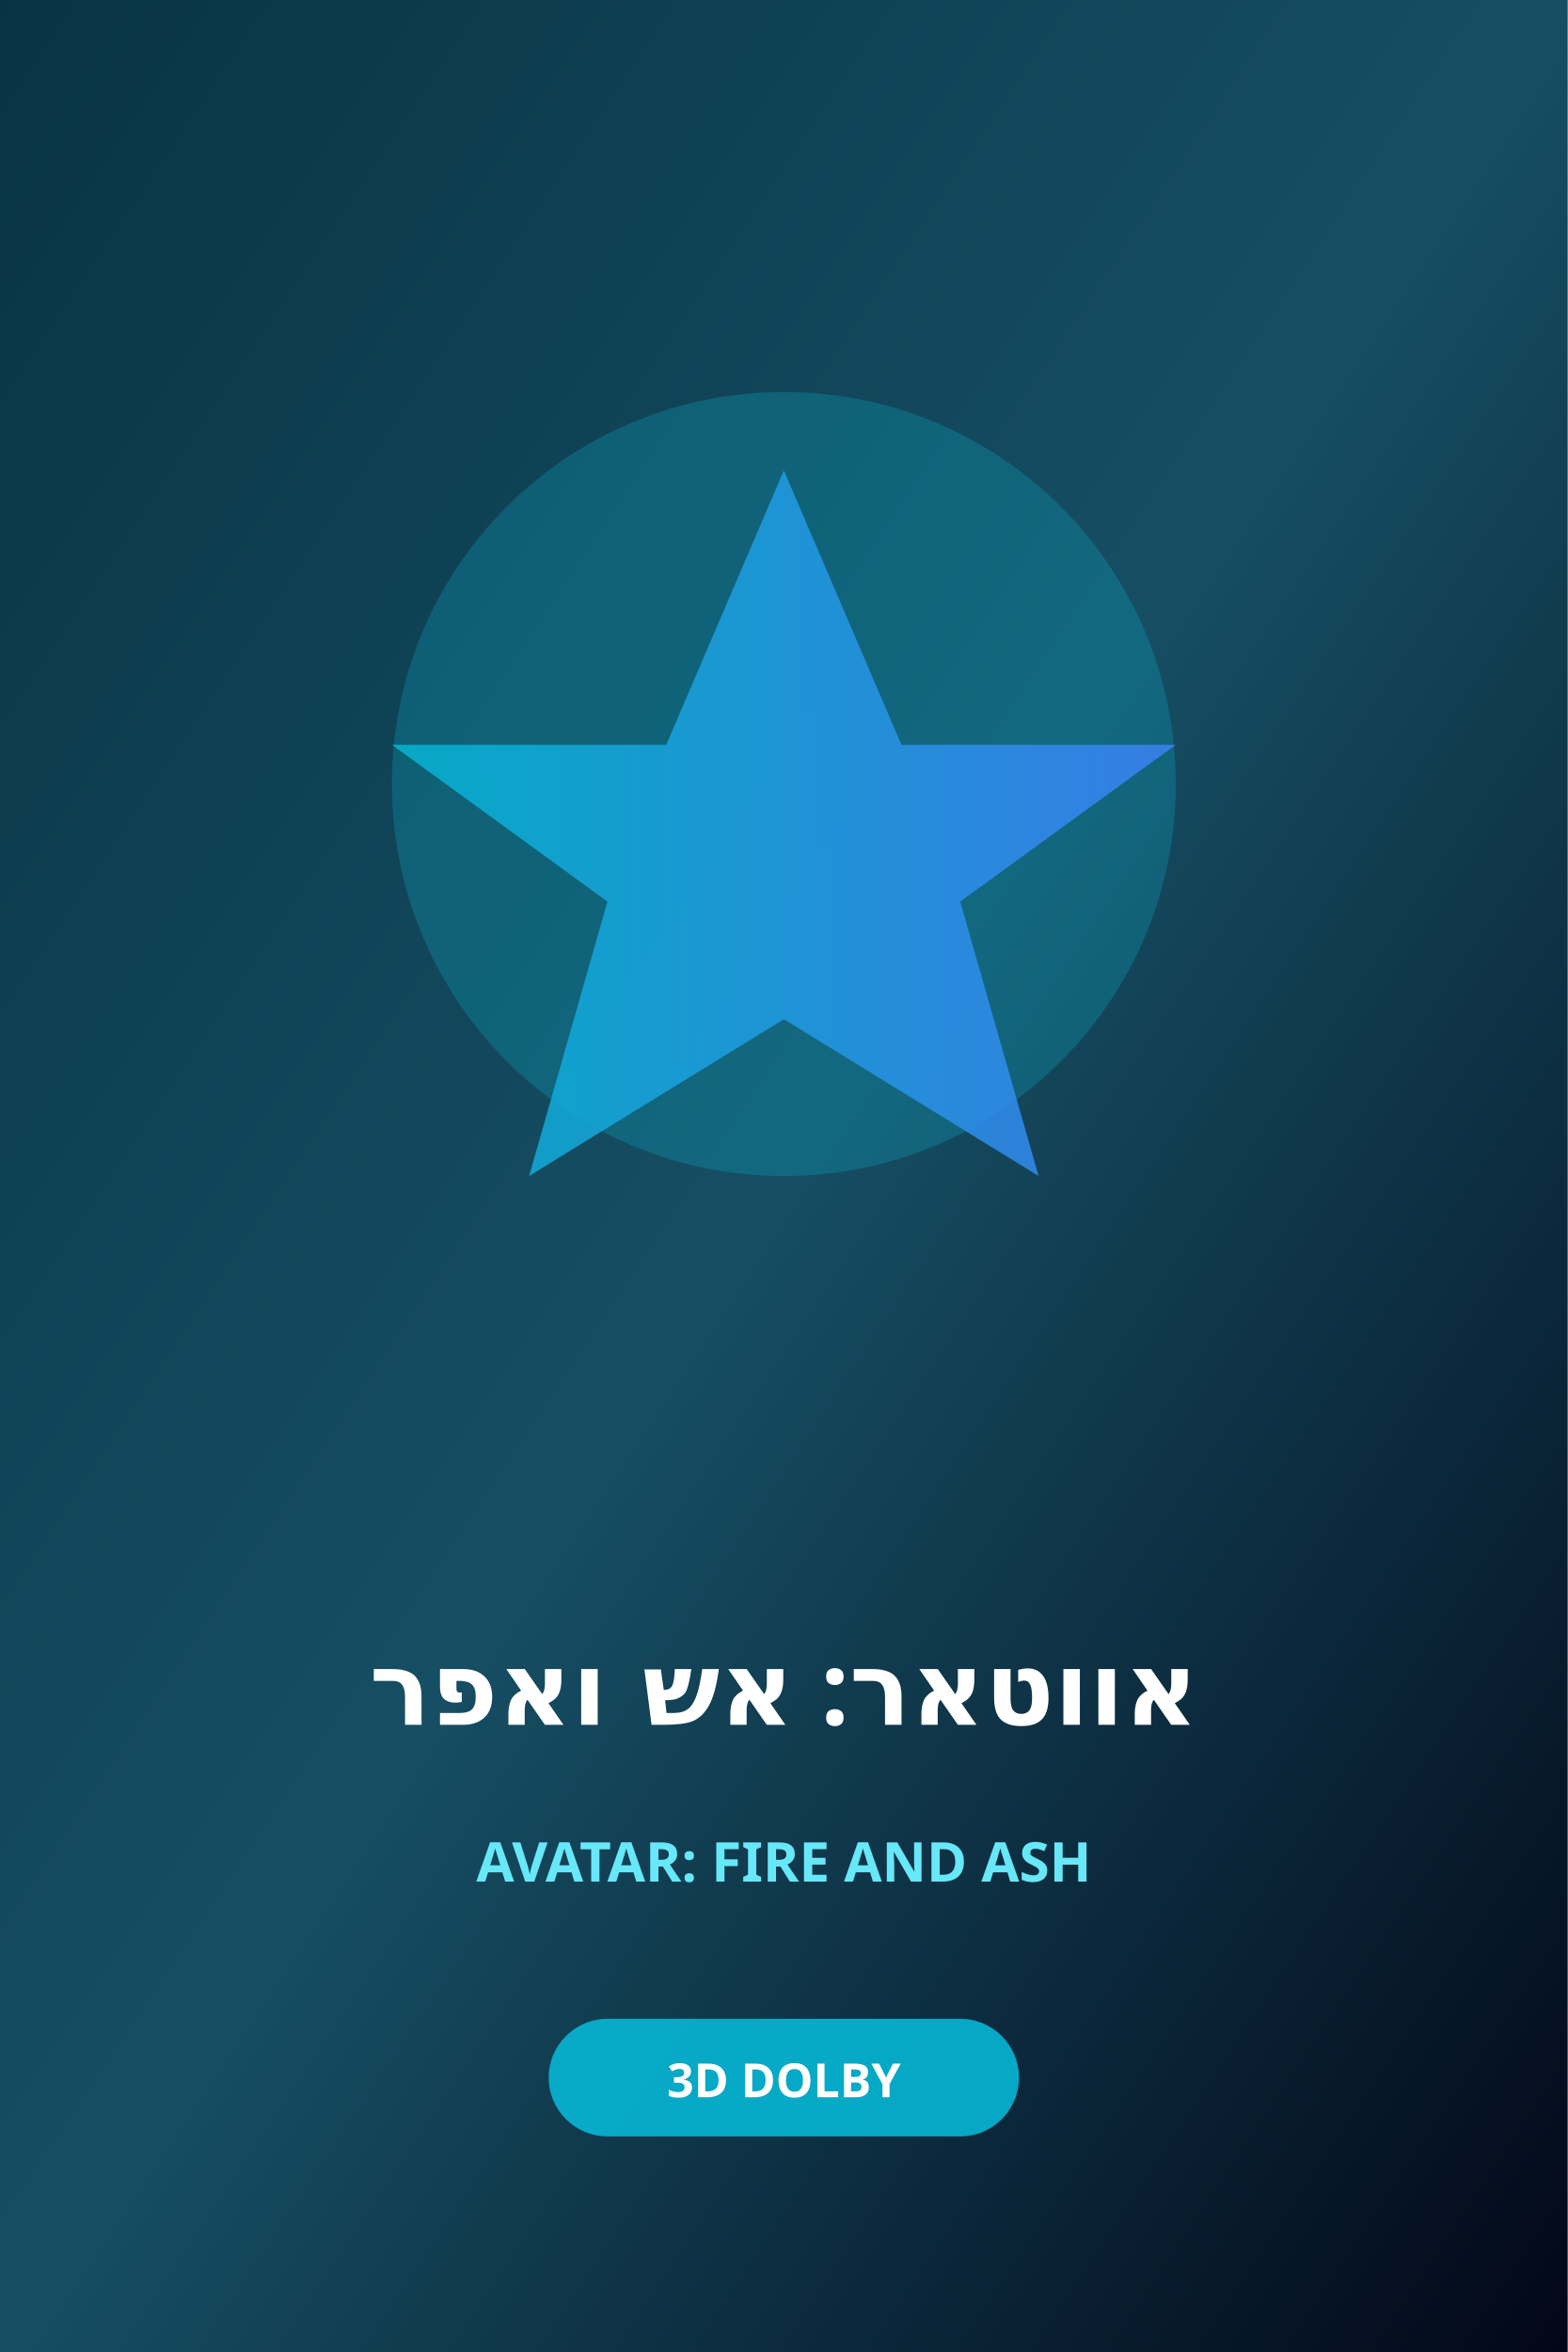
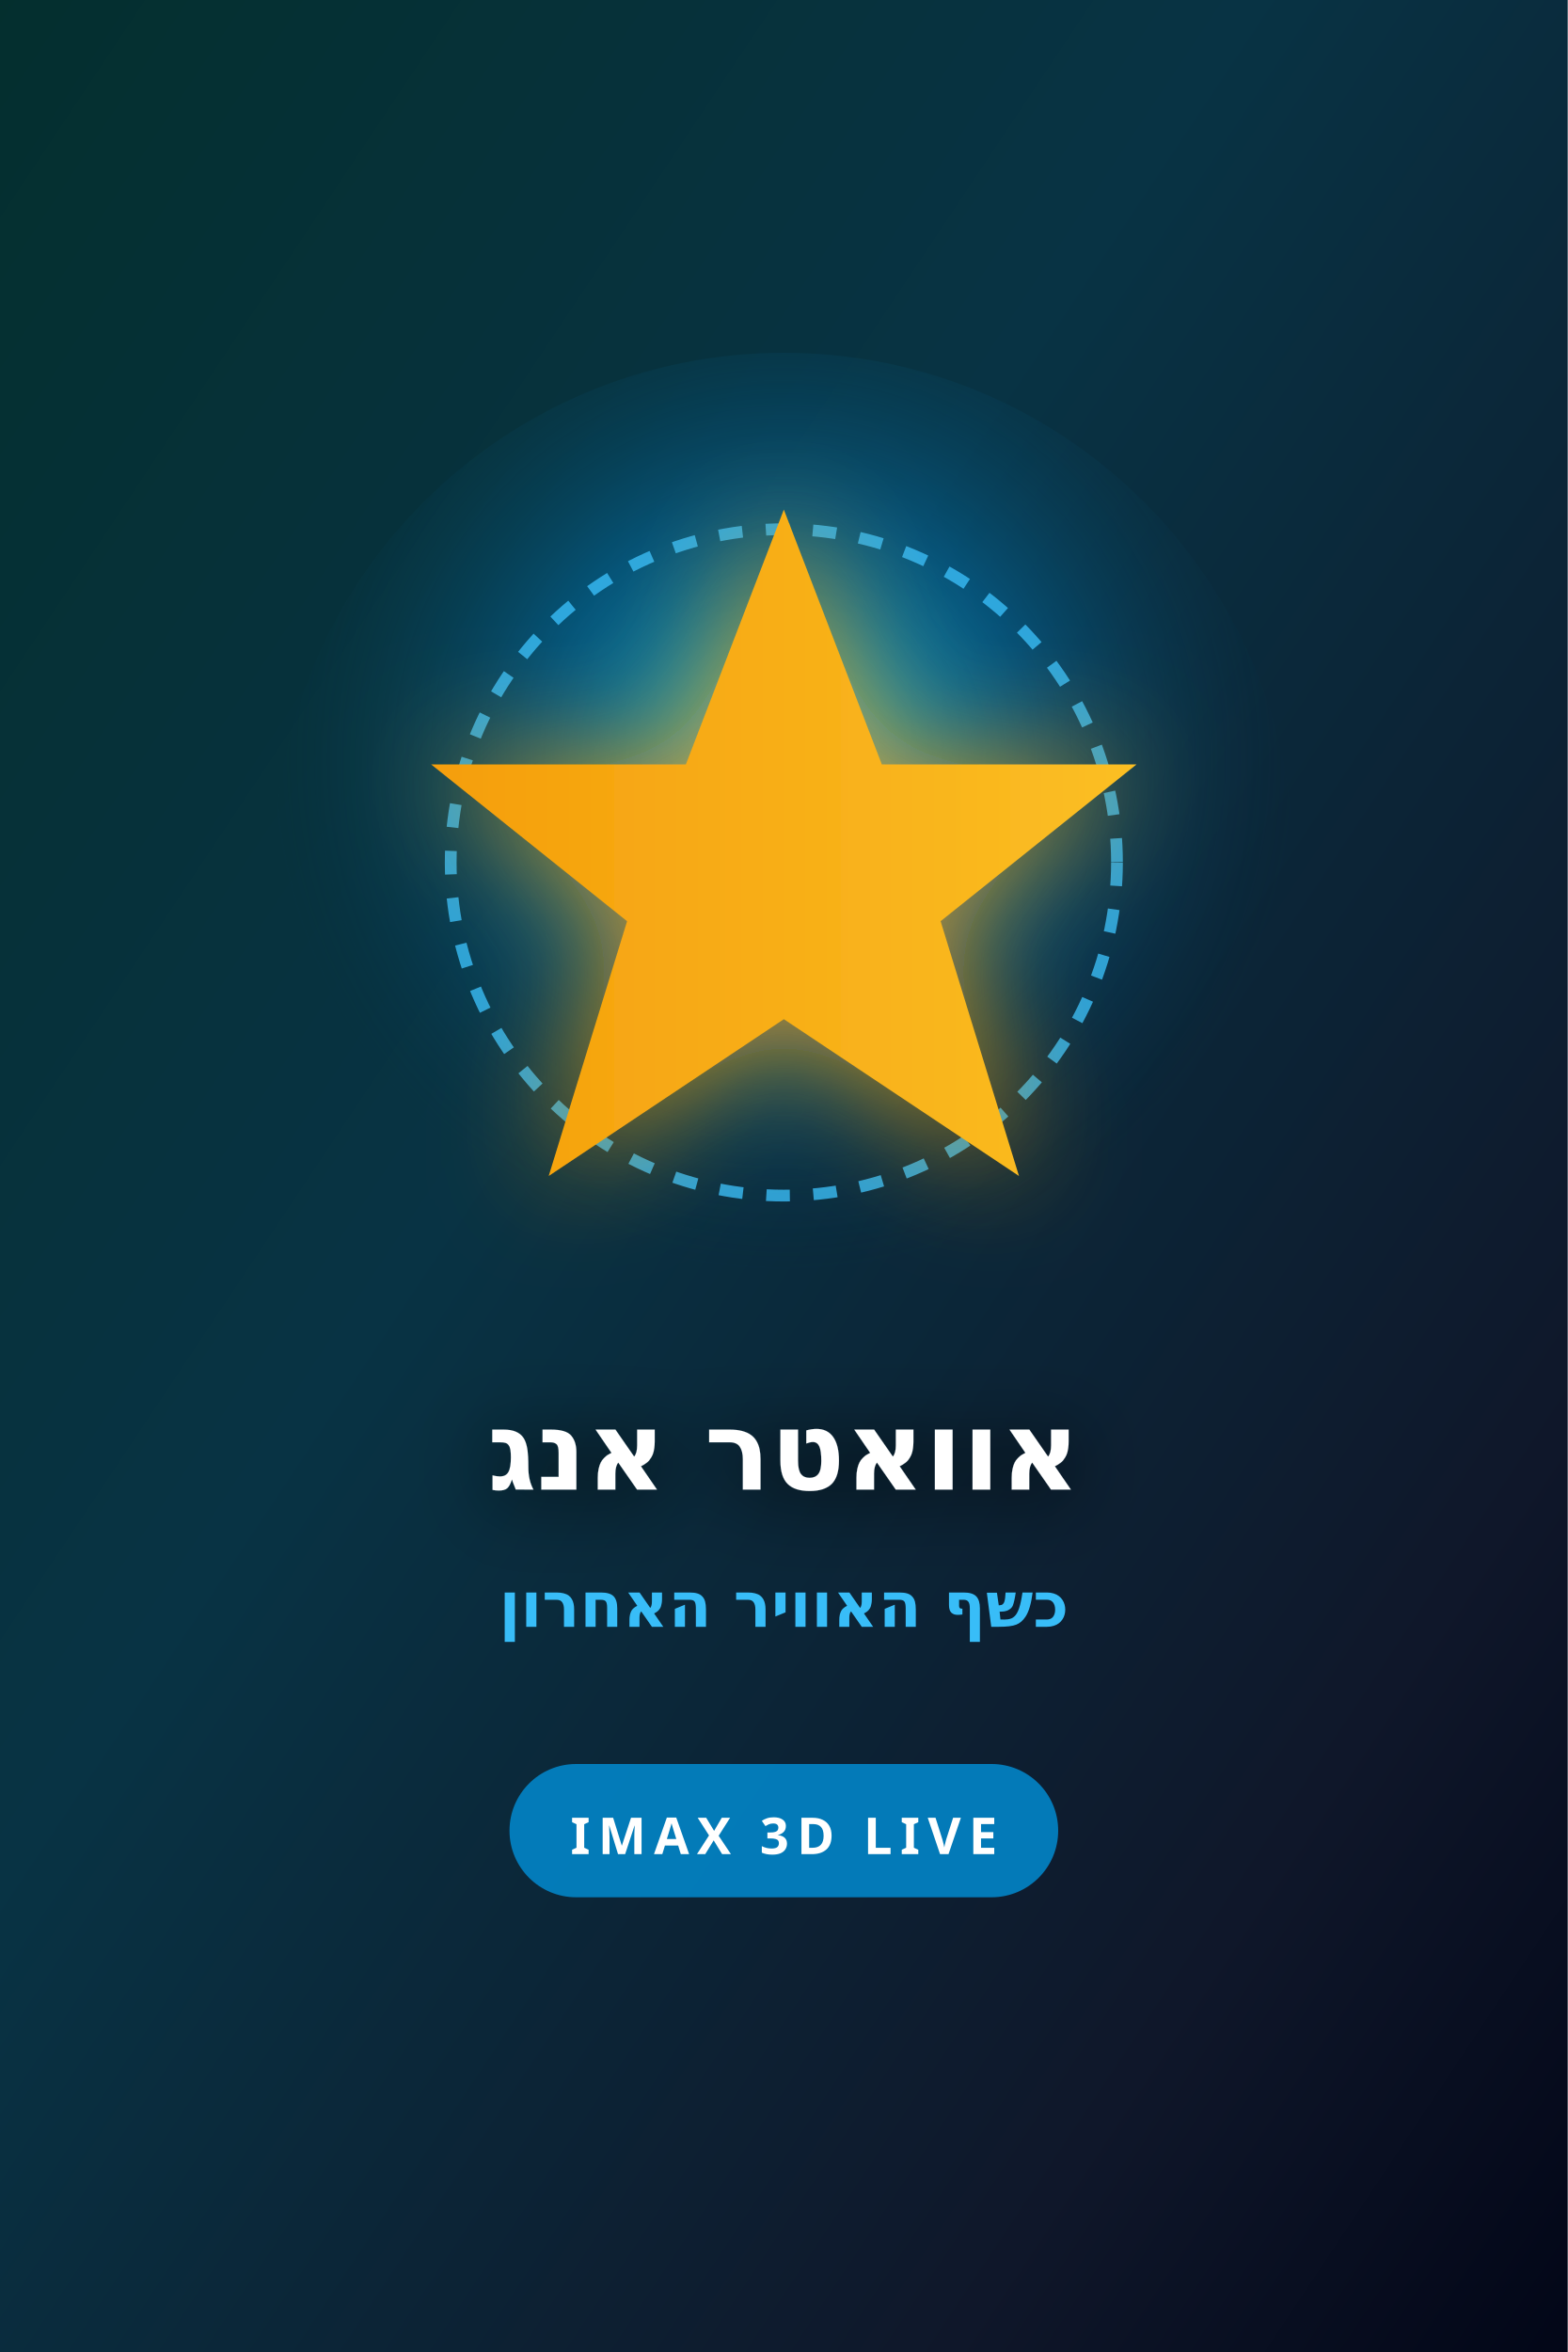
<svg xmlns="http://www.w3.org/2000/svg" viewBox="0 0 400 600" width="100%" height="100%">
  <defs>
-     <linearGradient id="bgAvatar" x1="0%" y1="0%" x2="100%" y2="100%">
-       <stop offset="0%" stop-color="#083344" />
-       <stop offset="50%" stop-color="#164E63" />
+     <linearGradient id="bgAvatarNew" x1="0%" y1="0%" x2="100%" y2="100%">
+       <stop offset="0%" stop-color="#042f2e" />
+       <stop offset="40%" stop-color="#083344" />
+       <stop offset="80%" stop-color="#0f172a" />
      <stop offset="100%" stop-color="#020617" />
    </linearGradient>
-     <linearGradient id="glow" x1="0%" y1="0%" x2="100%" y2="0%">
-       <stop offset="0%" stop-color="#06B6D4" />
-       <stop offset="100%" stop-color="#3B82F6" />
+     <radialGradient id="cyanCore" cx="50%" cy="40%" r="50%">
+       <stop offset="0%" stop-color="#22d3ee" stop-opacity="0.9" />
+       <stop offset="50%" stop-color="#0284c7" stop-opacity="0.4" />
+       <stop offset="100%" stop-color="#083344" stop-opacity="0" />
+     </radialGradient>
+     <linearGradient id="goldGlow" x1="0%" y1="0%" x2="100%" y2="0%">
+       <stop offset="0%" stop-color="#f59e0b" />
+       <stop offset="100%" stop-color="#fbbf24" />
    </linearGradient>
  </defs>
-   <rect width="400" height="600" fill="url(#bgAvatar)" />
-   <circle cx="200" cy="200" r="100" fill="#06B6D4" opacity="0.25" />
-   <polygon points="200,120 230,190 300,190 245,230 265,300 200,260 135,300 155,230 100,190 170,190" fill="url(#glow)" opacity="0.85" />
-   <text x="200" y="440" fill="#FFFFFF" font-family="system-ui, sans-serif" font-size="26" font-weight="900" text-anchor="middle">אווטאר: אש ואפר</text>
-   <text x="200" y="480" fill="#67E8F9" font-family="system-ui, sans-serif" font-size="14" font-weight="600" text-anchor="middle">AVATAR: FIRE AND ASH</text>
-   <rect x="140" y="515" width="120" height="30" rx="15" fill="#06B6D4" opacity="0.9" />
-   <text x="200" y="535" fill="#FFFFFF" font-family="system-ui, sans-serif" font-size="12" font-weight="800" text-anchor="middle">3D DOLBY</text>
+   <rect width="400" height="600" fill="url(#bgAvatarNew)" />
+   <circle cx="200" cy="220" r="130" fill="url(#cyanCore)" />
+   <circle cx="200" cy="220" r="85" fill="none" stroke="#38bdf8" stroke-width="3" stroke-dasharray="6,6" opacity="0.8" />
+   <polygon points="200,130 225,195 290,195 240,235 260,300 200,260 140,300 160,235 110,195 175,195" fill="url(#goldGlow)" filter="drop-shadow(0px 0px 15px rgba(245,158,11,0.8))" />
+   <text x="200" y="380" fill="#FFFFFF" font-family="system-ui, sans-serif" font-size="28" font-weight="900" text-anchor="middle" filter="drop-shadow(0px 2px 10px rgba(0,0,0,0.9))">אוואטר אנג</text>
+   <text x="200" y="415" fill="#38BDF8" font-family="system-ui, sans-serif" font-size="16" font-weight="800" text-anchor="middle">כשף האוויר האחרון</text>
+   <rect x="130" y="450" width="140" height="34" rx="17" fill="#0284c7" opacity="0.9" />
+   <text x="200" y="473" fill="#FFFFFF" font-family="system-ui, sans-serif" font-size="13" font-weight="900" text-anchor="middle" letter-spacing="2">IMAX 3D LIVE</text>
</svg>
